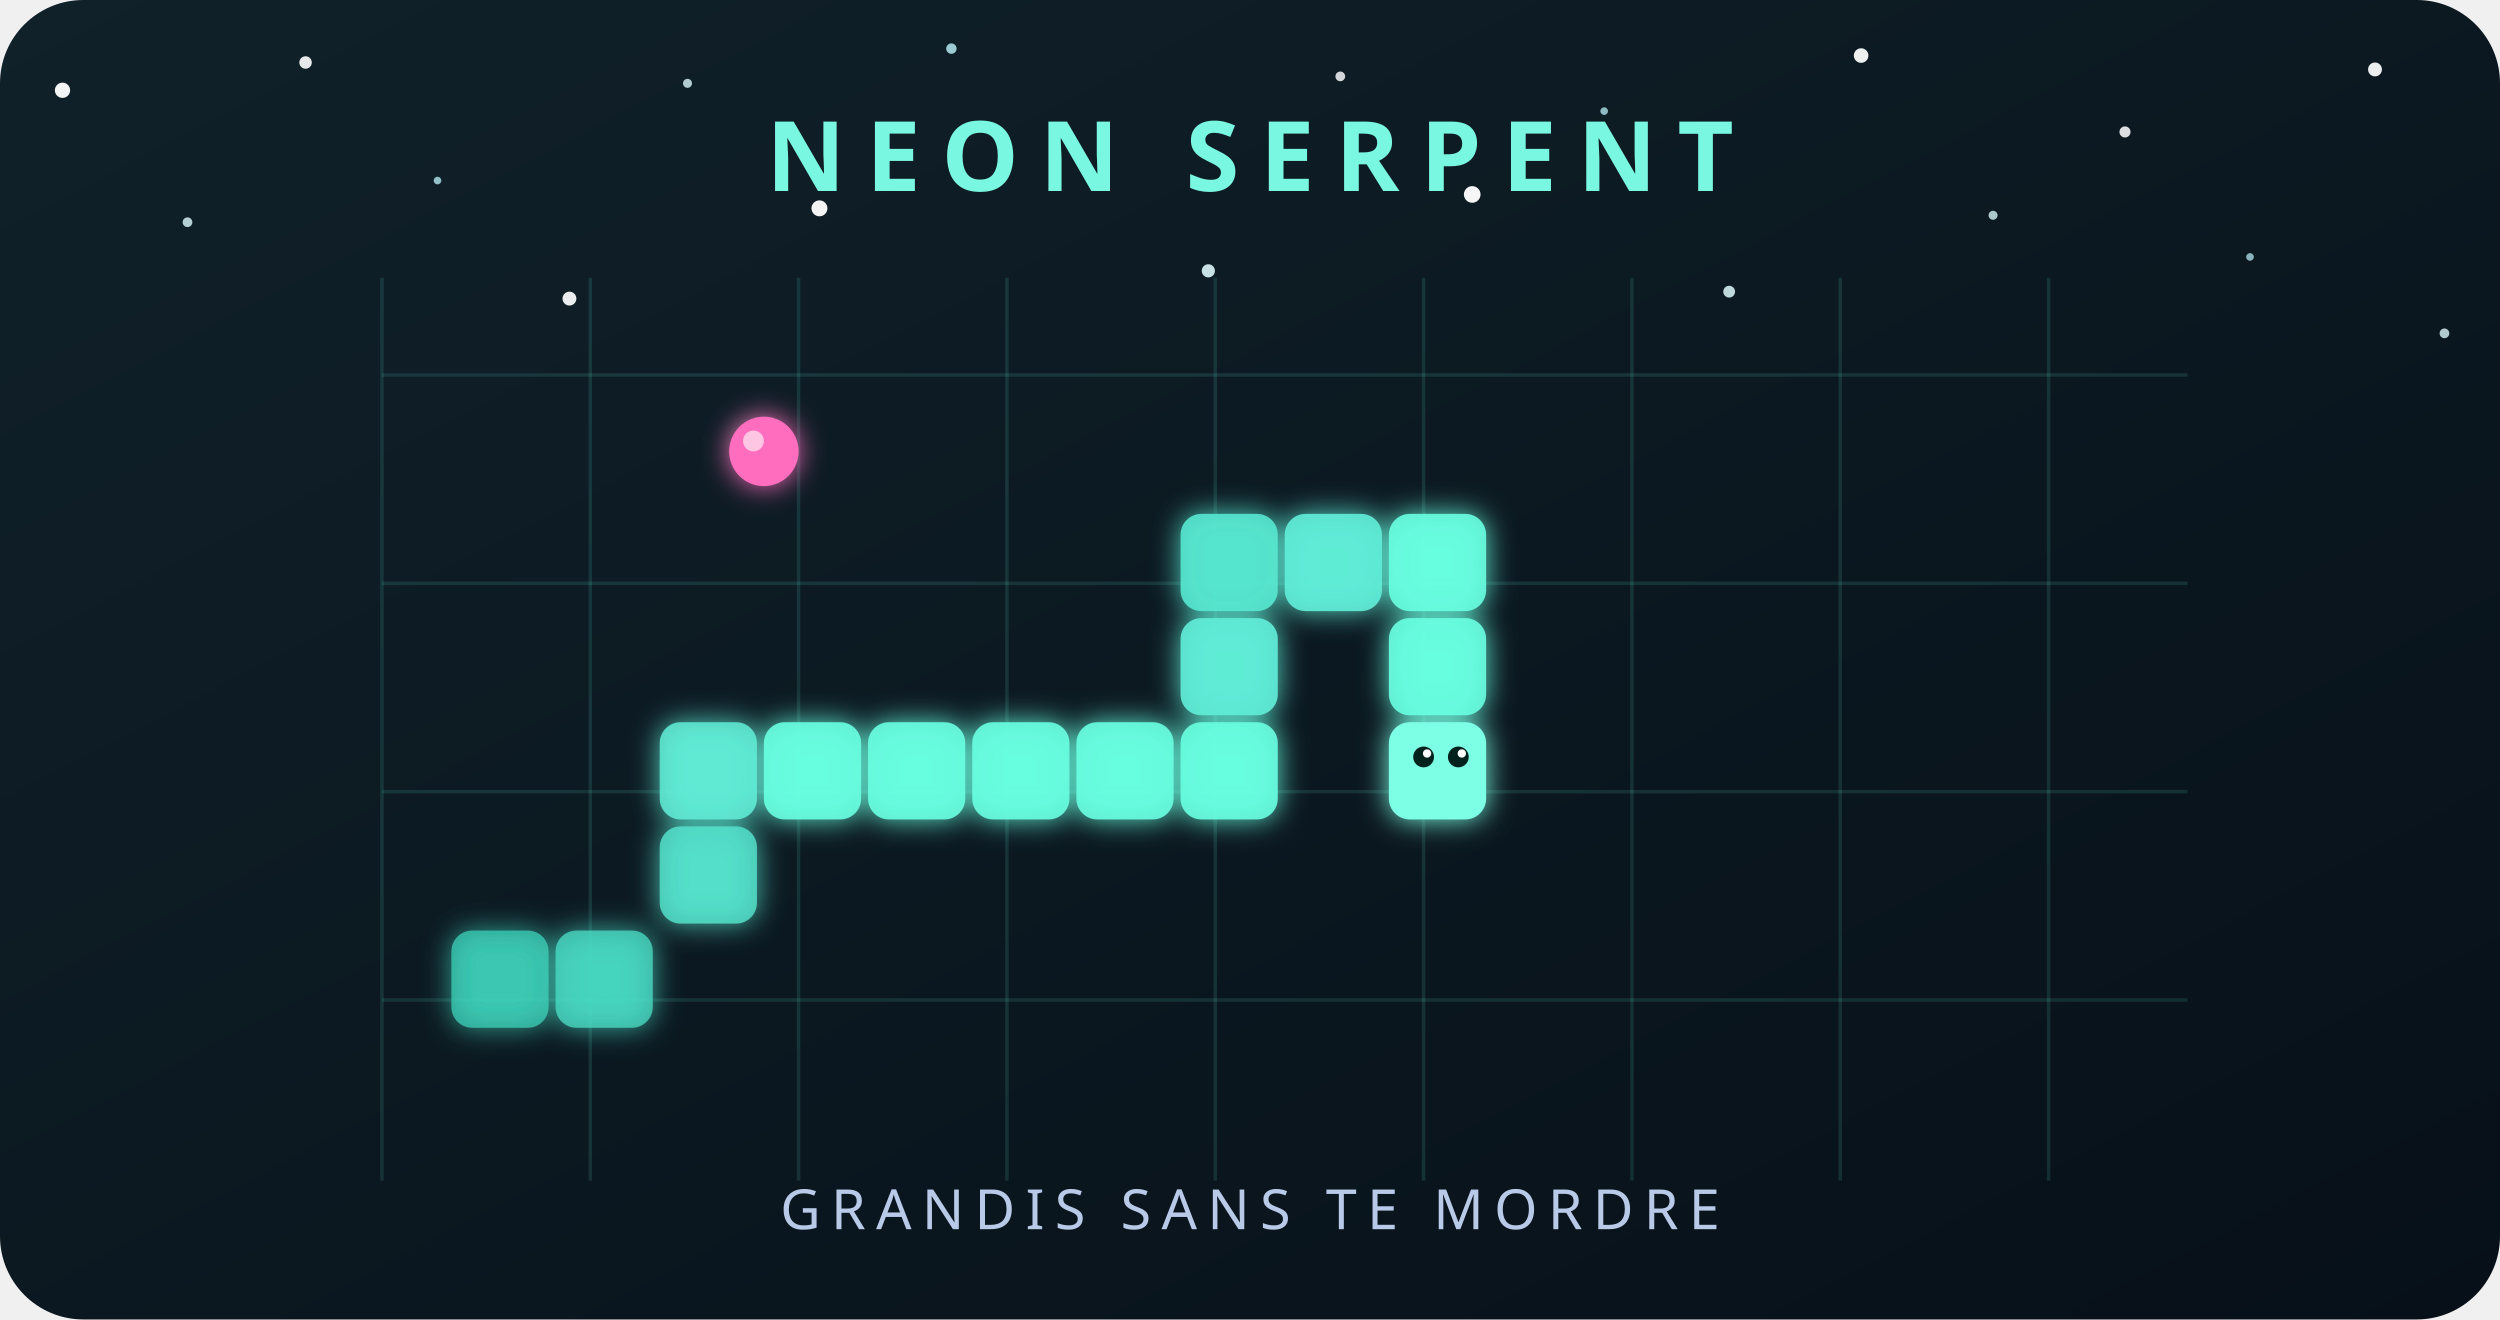
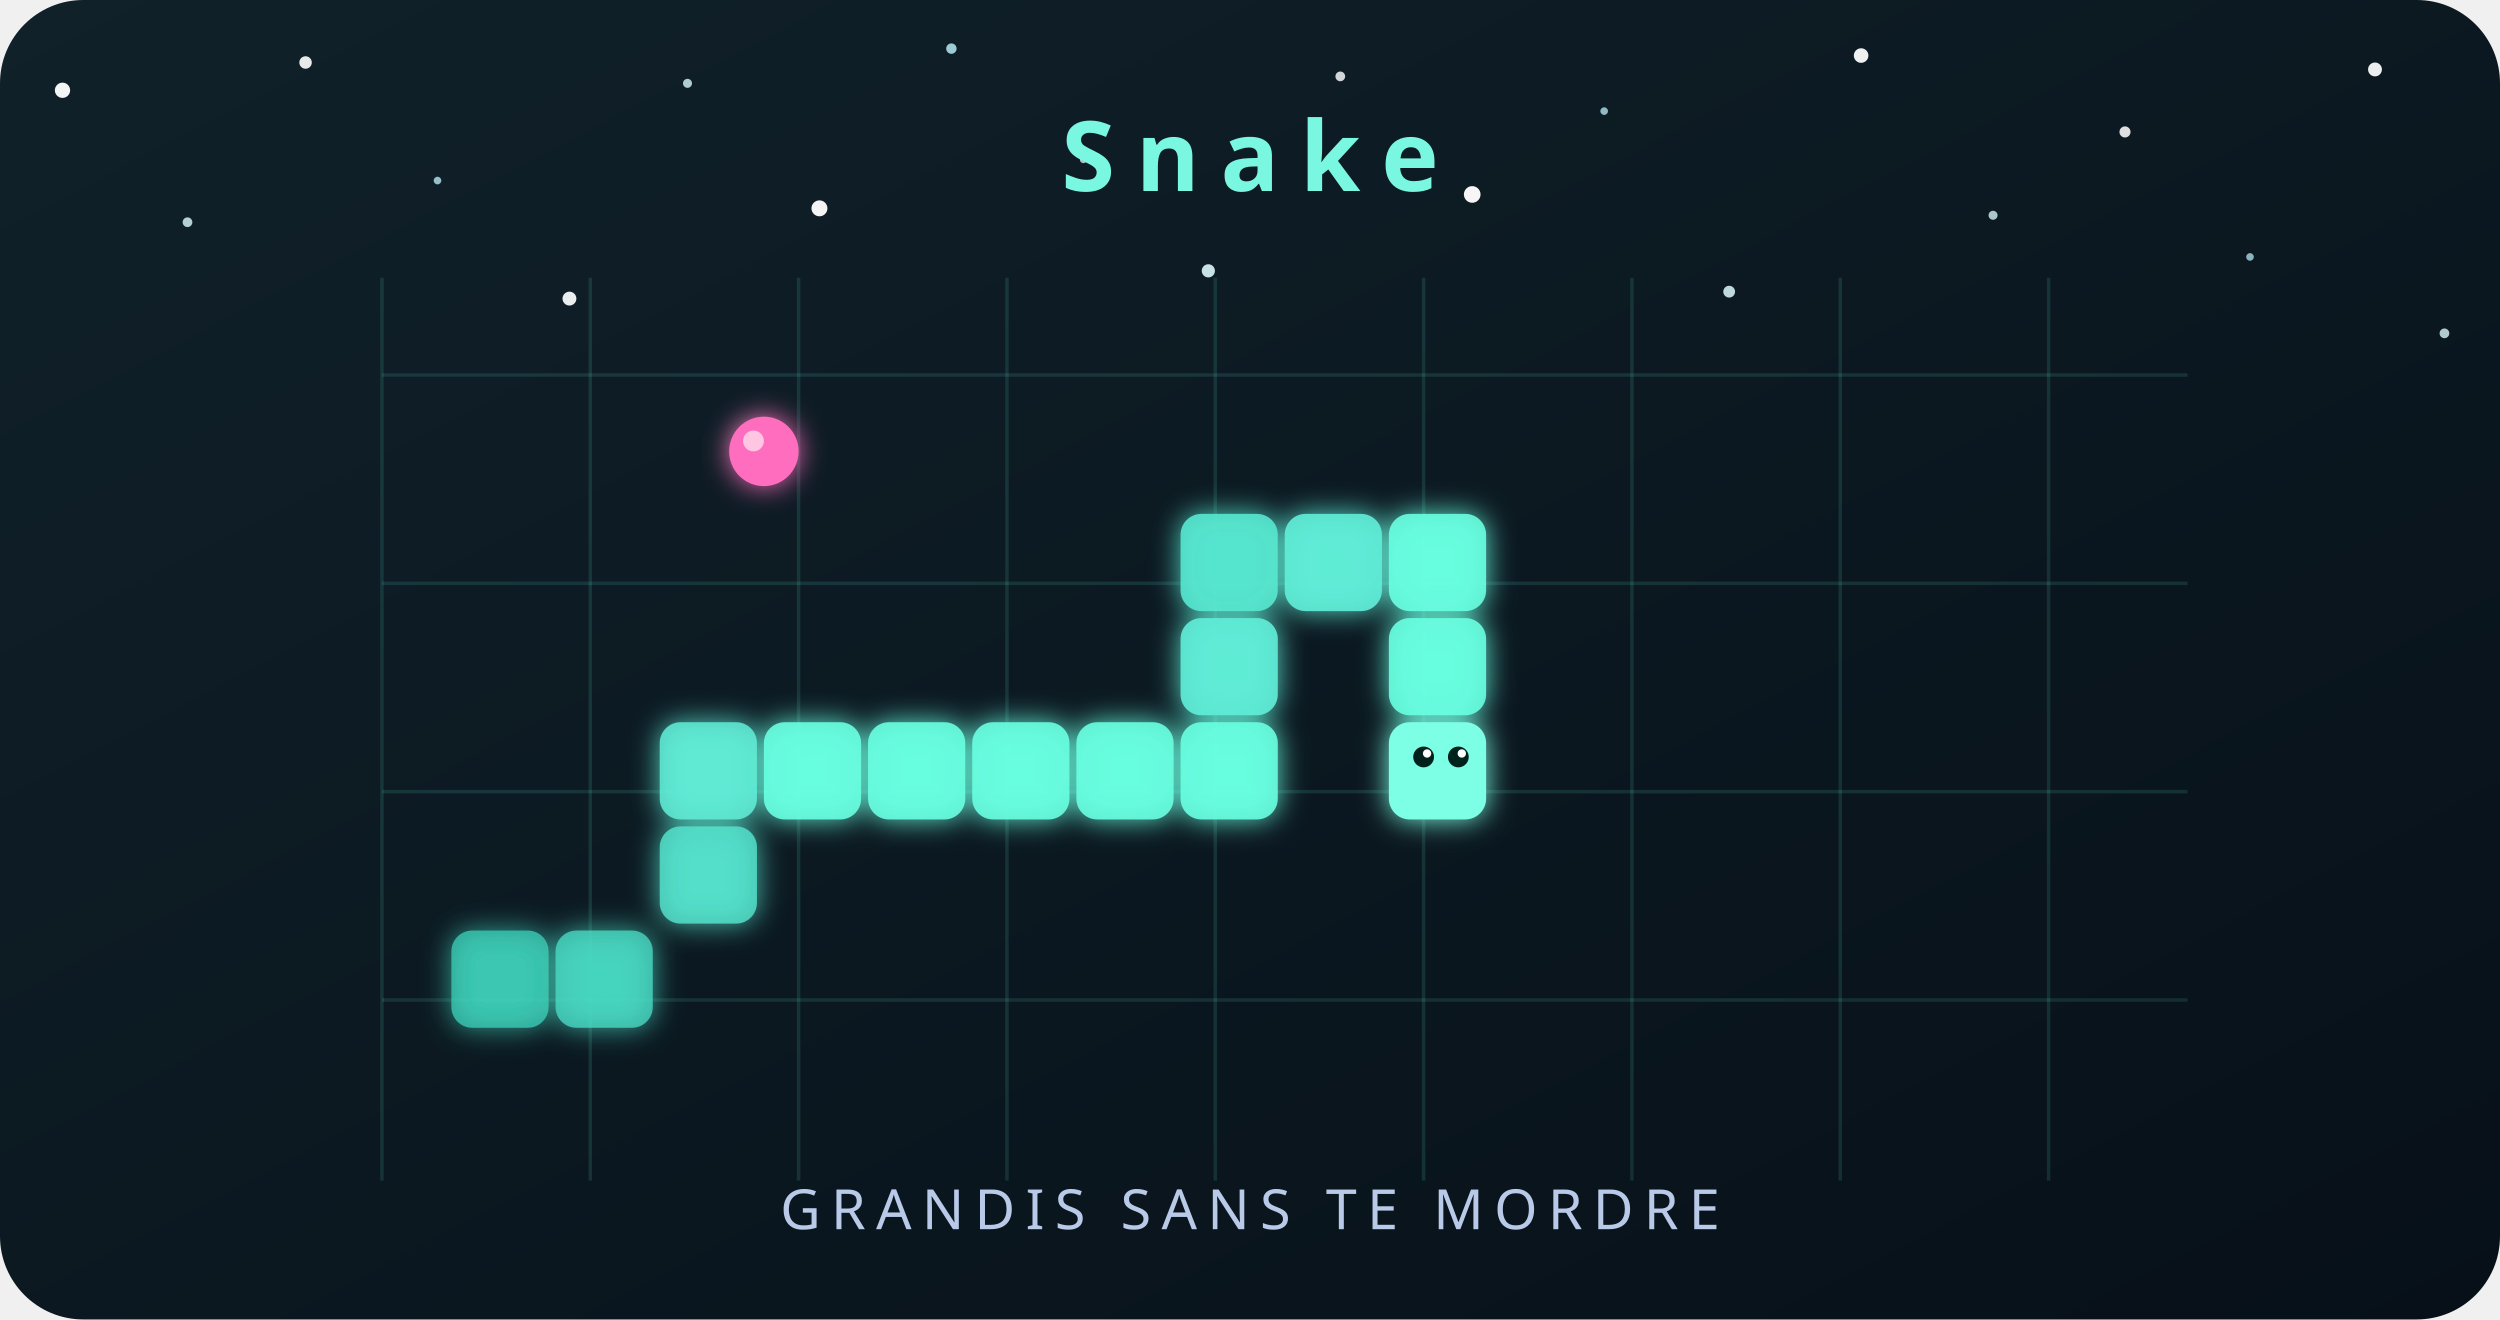
<svg xmlns="http://www.w3.org/2000/svg" viewBox="0 0 720 380" role="img" aria-labelledby="title desc">
  <defs>
    <linearGradient id="bg" x1="0" y1="0" x2="1" y2="1">
      <stop offset="0" stop-color="#10212a" />
      <stop offset="1" stop-color="#071018" />
    </linearGradient>
    <filter id="g" x="-40%" y="-40%" width="180%" height="180%">
      <feGaussianBlur stdDeviation="4" result="b" />
      <feMerge>
        <feMergeNode in="b" />
        <feMergeNode in="SourceGraphic" />
      </feMerge>
    </filter>
  </defs>
  <rect width="720" height="380" rx="24" fill="url(#bg)" />
  <g class="stars" aria-hidden="true">
    <circle cx="18" cy="26" r="2.2" fill="#ffffff" opacity="0.95" />
    <circle cx="54" cy="64" r="1.4" fill="#dffcff" opacity="0.8" />
    <circle cx="88" cy="18" r="1.8" fill="#ffffff" opacity="0.9" />
    <circle cx="126" cy="52" r="1.1" fill="#bff6ff" opacity="0.75" />
    <circle cx="164" cy="86" r="2.0" fill="#ffffff" opacity="0.92" />
    <circle cx="198" cy="24" r="1.3" fill="#dffcff" opacity="0.78" />
    <circle cx="236" cy="60" r="2.3" fill="#ffffff" opacity="0.95" />
    <circle cx="274" cy="14" r="1.5" fill="#bff6ff" opacity="0.8" />
    <circle cx="312" cy="46" r="1.0" fill="#ffffff" opacity="0.7" />
    <circle cx="348" cy="78" r="1.9" fill="#dffcff" opacity="0.88" />
    <circle cx="386" cy="22" r="1.4" fill="#ffffff" opacity="0.82" />
    <circle cx="424" cy="56" r="2.4" fill="#ffffff" opacity="0.96" />
    <circle cx="462" cy="32" r="1.1" fill="#bff6ff" opacity="0.72" />
    <circle cx="498" cy="84" r="1.7" fill="#dffcff" opacity="0.84" />
    <circle cx="536" cy="16" r="2.1" fill="#ffffff" opacity="0.93" />
    <circle cx="574" cy="62" r="1.3" fill="#dffcff" opacity="0.76" />
    <circle cx="612" cy="38" r="1.6" fill="#ffffff" opacity="0.86" />
    <circle cx="648" cy="74" r="1.1" fill="#bff6ff" opacity="0.7" />
    <circle cx="684" cy="20" r="2.0" fill="#ffffff" opacity="0.92" />
    <circle cx="704" cy="96" r="1.4" fill="#dffcff" opacity="0.78" />
  </g>
  <g stroke="#69ffe1" stroke-opacity=".12" stroke-width="1">
    <path d="M110 80v260M170 80v260M230 80v260M290 80v260M350 80v260M410 80v260M470 80v260M530 80v260M590 80v260" />
    <path d="M110 108h520M110 168h520M110 228h520M110 288h520" />
  </g>
  <g filter="url(#g)">
    <rect x="130" y="268" width="28" height="28" rx="6" fill="#3fd9c0" opacity="0.7" />
    <rect x="160" y="268" width="28" height="28" rx="6" fill="#4ae0c8" opacity="0.75" />
    <rect x="190" y="238" width="28" height="28" rx="6" fill="#56e7d0" opacity="0.8" />
    <rect x="190" y="208" width="28" height="28" rx="6" fill="#60eed8" opacity="0.85" />
    <rect x="220" y="208" width="28" height="28" rx="6" fill="#69ffe1" opacity="0.9" />
    <rect x="250" y="208" width="28" height="28" rx="6" fill="#69ffe1" opacity="0.9" />
    <rect x="280" y="208" width="28" height="28" rx="6" fill="#69ffe1" opacity="0.9" />
    <rect x="310" y="208" width="28" height="28" rx="6" fill="#69ffe1" opacity="0.9" />
    <rect x="340" y="208" width="28" height="28" rx="6" fill="#69ffe1" opacity="0.9" />
    <rect x="340" y="178" width="28" height="28" rx="6" fill="#60eed8" opacity="0.9" />
    <rect x="340" y="148" width="28" height="28" rx="6" fill="#56e7d0" opacity="0.9" />
    <rect x="370" y="148" width="28" height="28" rx="6" fill="#60eed8" opacity="0.9" />
    <rect x="400" y="148" width="28" height="28" rx="6" fill="#69ffe1" opacity="0.9" />
    <rect x="400" y="178" width="28" height="28" rx="6" fill="#69ffe1" opacity="0.9" />
    <rect x="400" y="208" width="28" height="28" rx="6" fill="#7bffe5" />
    <circle cx="410" cy="218" r="3" fill="#06231d" />
    <circle cx="420" cy="218" r="3" fill="#06231d" />
    <circle cx="411" cy="217" r="1.2" fill="#fff" />
    <circle cx="421" cy="217" r="1.2" fill="#fff" />
  </g>
  <g transform="translate(220 130)" filter="url(#g)">
    <circle cx="0" cy="0" r="10" fill="#ff6dbe" />
    <circle cx="-3" cy="-3" r="3" fill="#ffdcec" opacity="0.8" />
  </g>
-   <text x="360" y="55" text-anchor="middle" fill="#7af7e0" font-family="system-ui,sans-serif" font-weight="800" font-size="28" letter-spacing="6">NEON SERPENT</text>
+   <text x="360" y="55" text-anchor="middle" fill="#7af7e0" font-family="system-ui,sans-serif" font-weight="800" font-size="28" letter-spacing="6">Snake</text>
  <text x="360" y="354" text-anchor="middle" fill="#b9c9e8" font-family="system-ui,sans-serif" font-size="16" letter-spacing="3">GRANDIS SANS TE MORDRE</text>
</svg>
